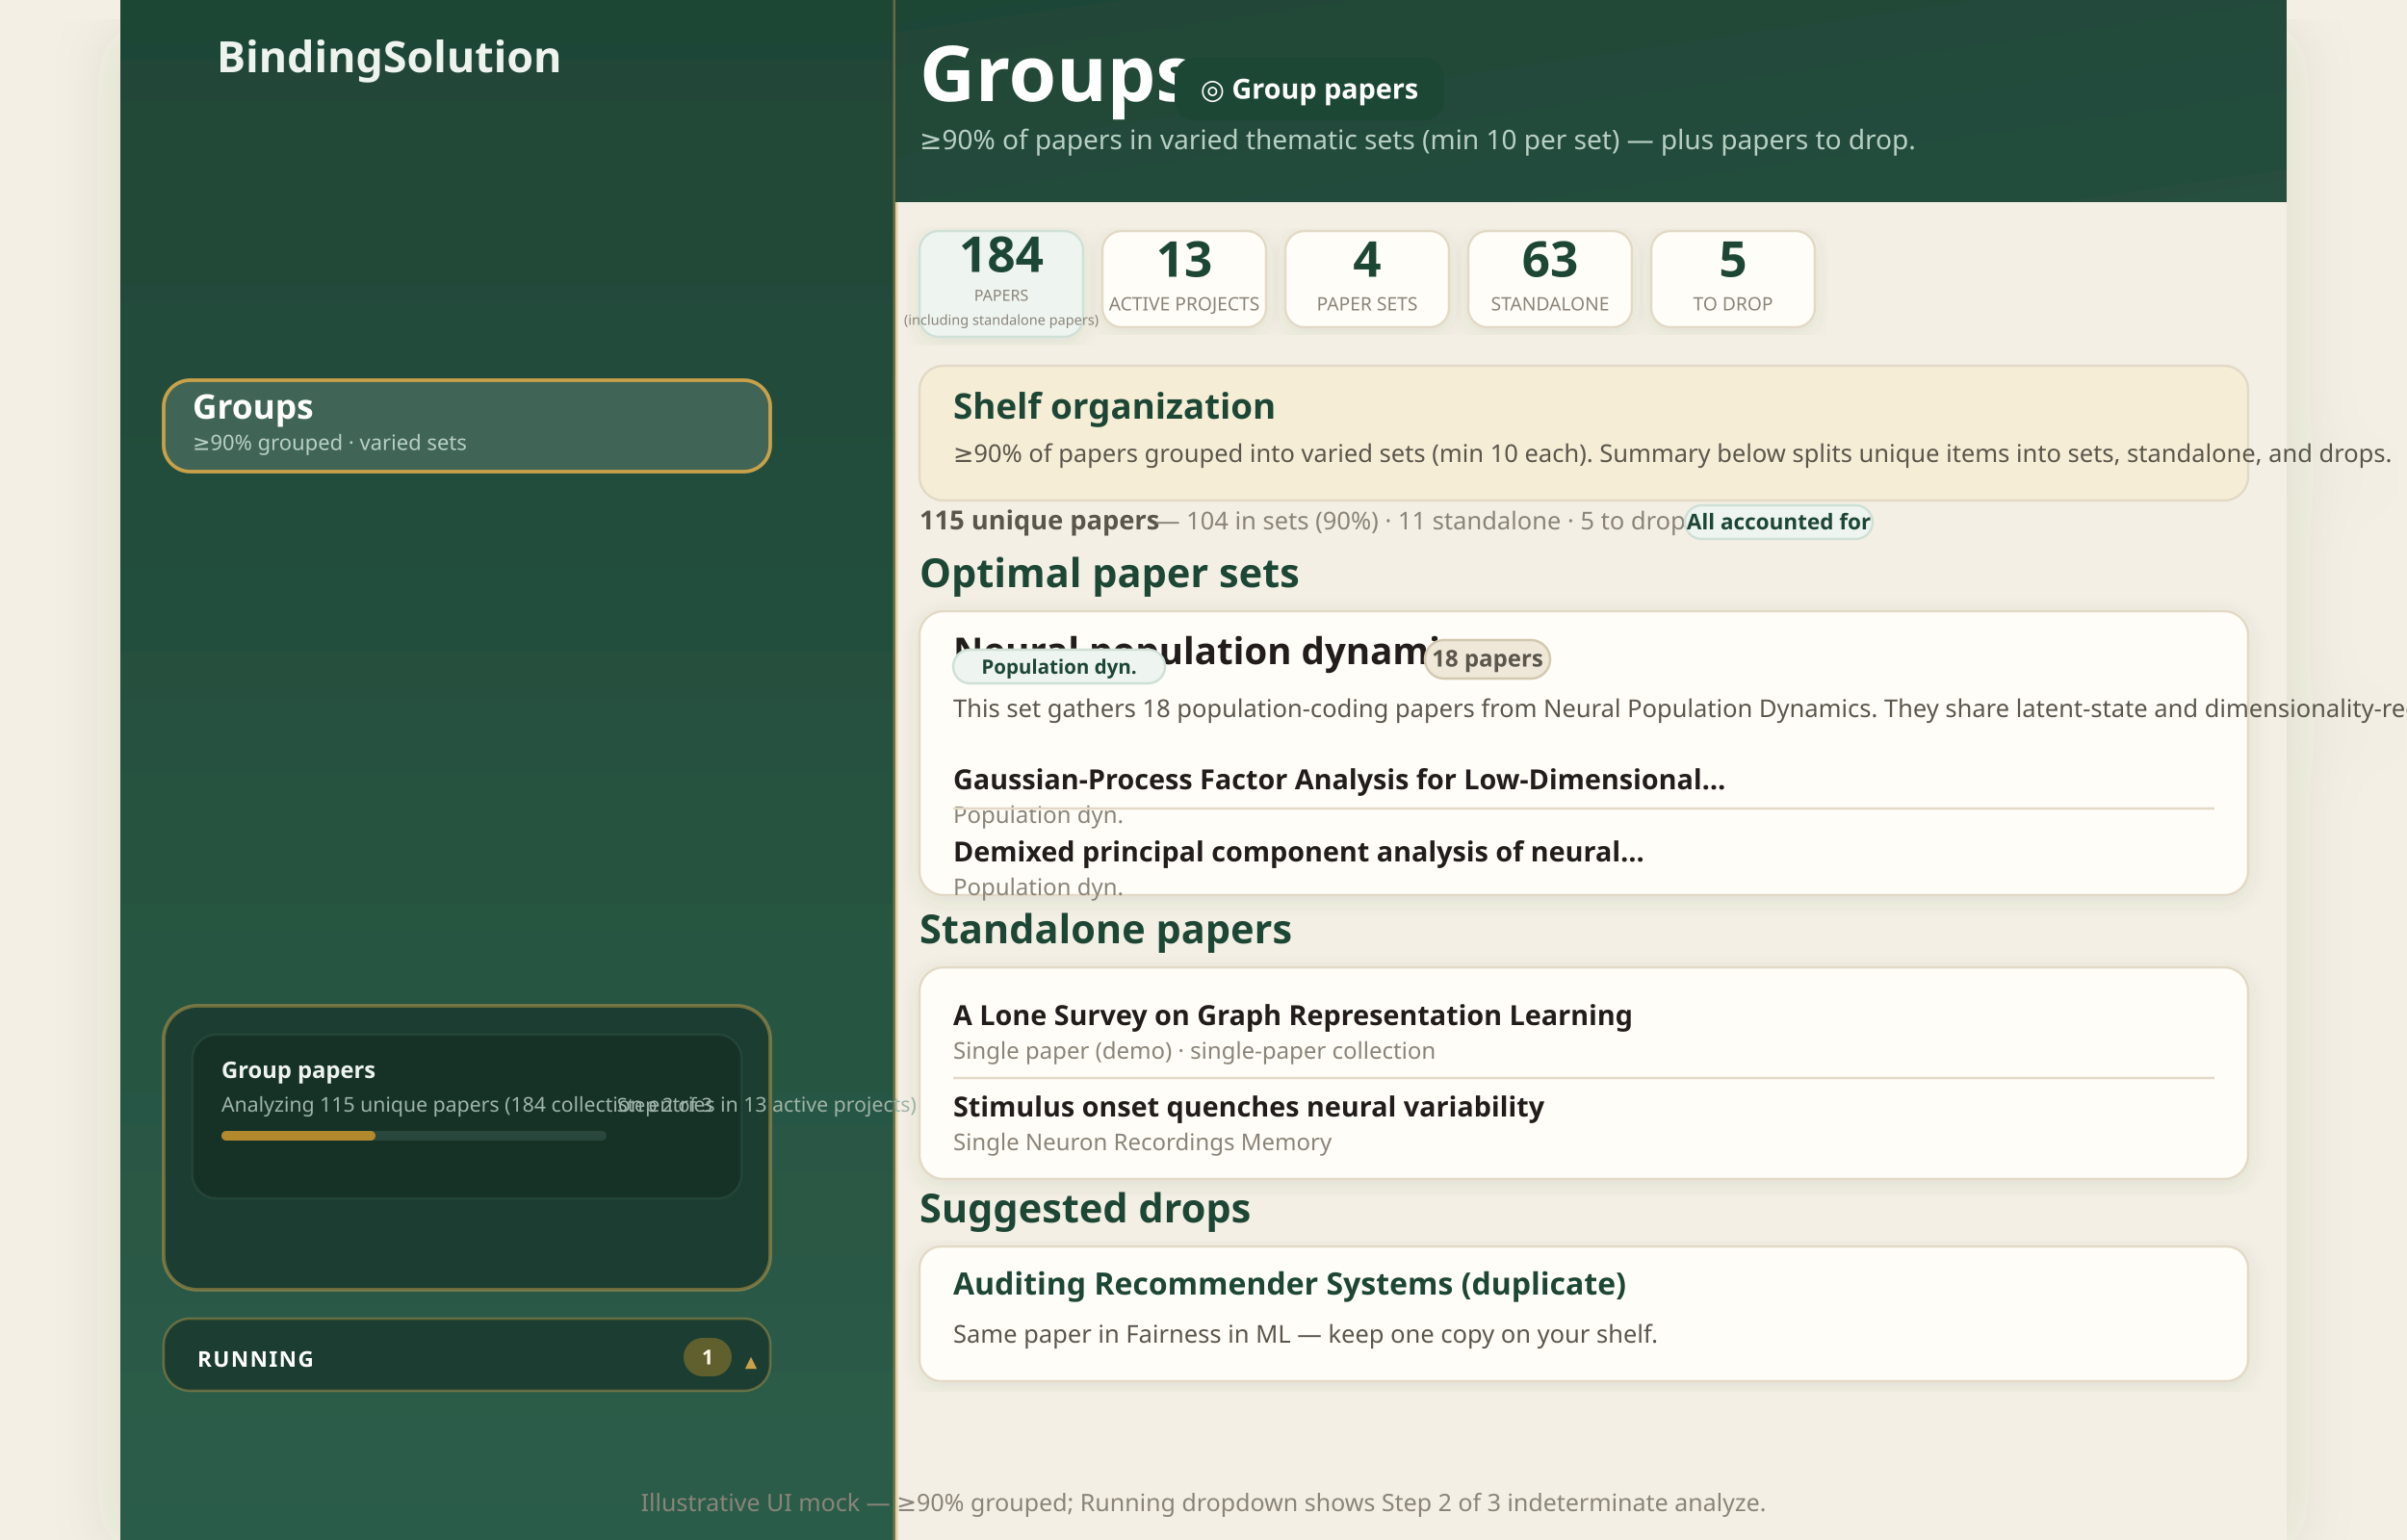
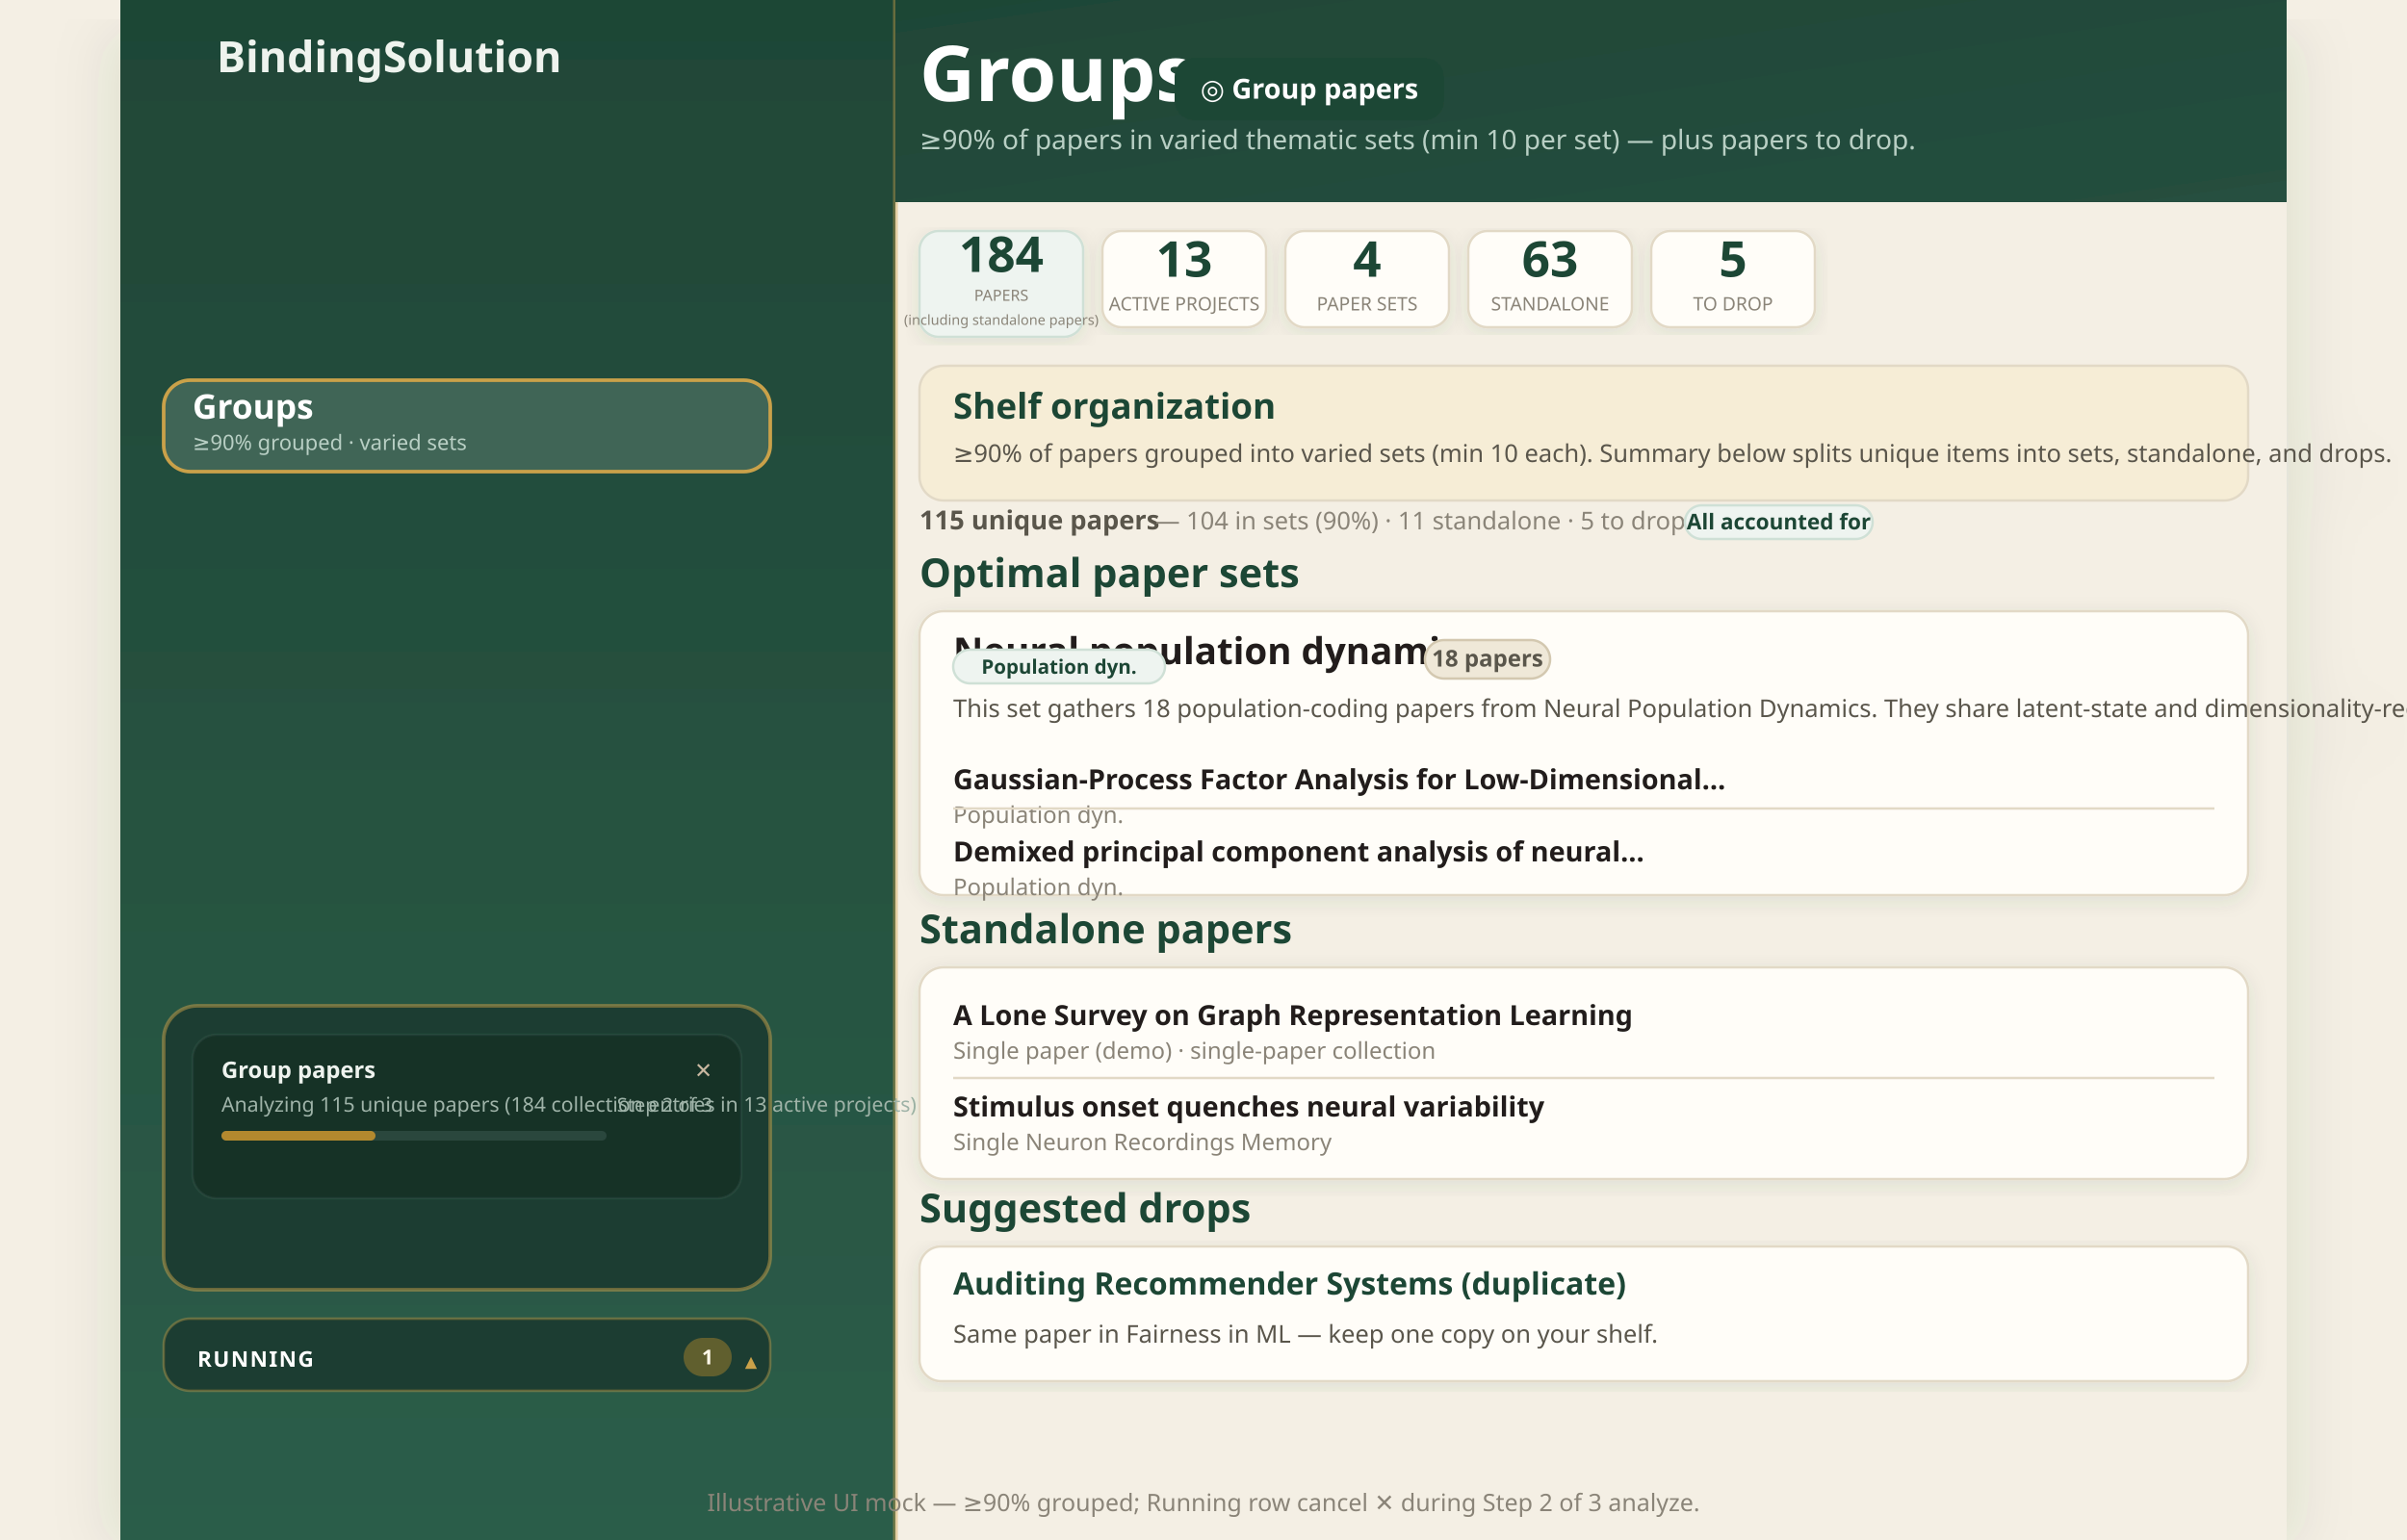
<svg xmlns="http://www.w3.org/2000/svg" viewBox="0 0 1000 640" width="1000" height="640" role="img" aria-label="Groups view with 90% grouped coverage, varied set sizes, standalone papers, and drop suggestions">
  <defs>
    <linearGradient id="green" x1="0" y1="0" x2="0" y2="1">
      <stop offset="0" stop-color="#1f4636" />
      <stop offset="1" stop-color="#2c5d49" />
    </linearGradient>
    <linearGradient id="hero" x1="0" y1="0" x2="1" y2="1">
      <stop offset="0" stop-color="#1f4636" />
      <stop offset="1" stop-color="#254f3f" />
    </linearGradient>
    <filter id="shellShadow" x="-4%" y="-2%" width="108%" height="104%">
      <feDropShadow dx="0" dy="8" stdDeviation="14" flood-color="#1f4636" flood-opacity="0.12" />
    </filter>
    <filter id="shadow" x="-8%" y="-8%" width="116%" height="116%">
      <feDropShadow dx="0" dy="2" stdDeviation="4" flood-color="#1f4636" flood-opacity="0.1" />
    </filter>
  </defs>
  <rect width="1000" height="640" fill="#f4efe4" />
  <g filter="url(#shellShadow)">
    <rect x="50" y="0" width="900" height="640" fill="#f4efe4" />
    <rect x="50" y="0" width="322" height="640" fill="url(#green)" />
    <line x1="372" y1="0" x2="372" y2="640" stroke="#caa14a" stroke-width="2" stroke-opacity="0.42" />
    <g transform="translate(50, 0)">
      <text x="40" y="30" fill="#eef3ee" font-family="Montserrat, system-ui, sans-serif" font-size="17.9" font-weight="700">BindingSolution</text>
      <rect x="18" y="158" width="252" height="38" rx="11" fill="rgba(255,255,255,0.14)" stroke="#caa14a" stroke-width="1.5" />
      <text x="30" y="174" fill="#fff" font-family="system-ui, sans-serif" font-size="14.1" font-weight="600">Groups</text>
      <text x="30" y="187" fill="#b8cfc4" font-family="system-ui, sans-serif" font-size="8.8">≥90% grouped · varied sets</text>
      <rect x="18" y="418" width="252" height="118" rx="14" fill="#1a3d30" stroke="rgba(202,161,74,0.5)" stroke-width="1.5" />
      <rect x="30" y="430" width="228" height="68" rx="10" fill="rgba(0,0,0,0.18)" stroke="rgba(255,255,255,0.06)" />
      <text x="42" y="448" fill="#eef3ee" font-size="9.5" font-weight="600" font-family="system-ui, sans-serif">Group papers</text>
      <text x="42" y="462" fill="#9fb3a8" font-size="8.5" font-family="system-ui, sans-serif">Analyzing 115 unique papers (184 collection entries in 13 active projects)</text>
+       <text x="246" y="448" fill="#c9b8a0" font-size="9" text-anchor="end" font-family="system-ui, sans-serif">✕</text>
      <text x="246" y="462" fill="#9fb3a8" font-size="8" text-anchor="end" font-family="system-ui, sans-serif">Step 2 of 3</text>
      <rect x="42" y="470" width="160" height="4" rx="2" fill="rgba(255,255,255,0.1)" />
      <rect x="42" y="470" width="64" height="4" rx="2" fill="#b3892f" />
      <rect x="18" y="548" width="252" height="30" rx="11" fill="rgba(0,0,0,0.32)" stroke="rgba(202,161,74,0.4)" />
      <text x="32" y="568" fill="#fff" font-family="system-ui, sans-serif" font-size="9" font-weight="600" letter-spacing="0.6">RUNNING</text>
      <rect x="234" y="556" width="20" height="16" rx="8" fill="rgba(179,137,47,0.45)" />
      <text x="244" y="567" fill="#fff8e8" font-size="8.5" text-anchor="middle" font-family="system-ui, sans-serif" font-weight="700">1</text>
      <text x="262" y="569" fill="#caa14a" font-size="10" text-anchor="middle" font-family="system-ui, sans-serif">▴</text>
    </g>
    <rect x="372" y="0" width="578" height="84" fill="url(#hero)" />
    <text x="382" y="42" fill="#fff" font-family="Montserrat, system-ui, sans-serif" font-size="32.0" font-weight="600">Groups</text>
    <text x="382" y="62" fill="#b8cfc4" font-family="system-ui, sans-serif" font-size="11.2">≥90% of papers in varied thematic sets (min 10 per set) — plus papers to drop.</text>
    <rect x="488" y="24" width="112" height="26" rx="8" fill="#1f4636" />
    <text x="544" y="41" fill="#fff" font-family="system-ui, sans-serif" font-size="11.5" font-weight="600" text-anchor="middle">◎ Group papers</text>
    <g transform="translate(382, 96)">
      <rect x="0" y="0" width="68" height="44" rx="8" fill="#eef4f0" stroke="#cfe0d6" filter="url(#shadow)" />
      <text x="34" y="17" fill="#1f4636" font-size="20.5" font-weight="700" text-anchor="middle" font-family="Montserrat, system-ui, sans-serif">184</text>
      <text x="34" y="29" fill="#8a8478" font-size="6.4" text-anchor="middle" font-family="system-ui, sans-serif">PAPERS</text>
      <text x="34" y="39" fill="#8a8478" font-size="5.8" text-anchor="middle" font-family="system-ui, sans-serif">(including standalone papers)</text>
      <rect x="76" y="0" width="68" height="40" rx="8" fill="#fffdf8" stroke="#e2d9c6" filter="url(#shadow)" />
      <text x="110" y="19" fill="#1f4636" font-size="20.5" font-weight="700" text-anchor="middle" font-family="Montserrat, system-ui, sans-serif">13</text>
      <text x="110" y="33" fill="#8a8478" font-size="7.7" text-anchor="middle" font-family="system-ui, sans-serif">ACTIVE PROJECTS</text>
      <rect x="152" y="0" width="68" height="40" rx="8" fill="#fffdf8" stroke="#e2d9c6" filter="url(#shadow)" />
      <text x="186" y="19" fill="#1f4636" font-size="20.5" font-weight="700" text-anchor="middle" font-family="Montserrat, system-ui, sans-serif">4</text>
      <text x="186" y="33" fill="#8a8478" font-size="7.7" text-anchor="middle" font-family="system-ui, sans-serif">PAPER SETS</text>
      <rect x="228" y="0" width="68" height="40" rx="8" fill="#fffdf8" stroke="#e2d9c6" filter="url(#shadow)" />
      <text x="262" y="19" fill="#1f4636" font-size="20.5" font-weight="700" text-anchor="middle" font-family="Montserrat, system-ui, sans-serif">63</text>
      <text x="262" y="33" fill="#8a8478" font-size="7.7" text-anchor="middle" font-family="system-ui, sans-serif">STANDALONE</text>
      <rect x="304" y="0" width="68" height="40" rx="8" fill="#fffdf8" stroke="#e2d9c6" filter="url(#shadow)" />
      <text x="338" y="19" fill="#1f4636" font-size="20.5" font-weight="700" text-anchor="middle" font-family="Montserrat, system-ui, sans-serif">5</text>
      <text x="338" y="33" fill="#8a8478" font-size="7.7" text-anchor="middle" font-family="system-ui, sans-serif">TO DROP</text>
      <rect x="0" y="56" width="552" height="56" rx="10" fill="#f6edd6" stroke="#e2d9c6" />
      <text x="14" y="78" fill="#1f4636" font-family="Montserrat, system-ui, sans-serif" font-size="14.7" font-weight="600">Shelf organization</text>
      <text x="14" y="96" fill="#5a564c" font-family="system-ui, sans-serif" font-size="10.2">≥90% of papers grouped into varied sets (min 10 each). Summary below splits unique items into sets, standalone, and drops.</text>
      <text x="0" y="124" fill="#5a564c" font-family="system-ui, sans-serif" font-size="10.9" font-weight="600">115 unique papers</text>
      <text x="98" y="124" fill="#8a8478" font-family="system-ui, sans-serif" font-size="10.2"> — 104 in sets (90%) · 11 standalone · 5 to drop</text>
      <rect x="318" y="114" width="78" height="14" rx="7" fill="#eef4f0" stroke="#cfe0d6" />
      <text x="357" y="124" fill="#1f4636" font-size="9.0" text-anchor="middle" font-family="system-ui, sans-serif" font-weight="600">All accounted for</text>
      <text x="0" y="148" fill="#1f4636" font-family="Montserrat, system-ui, sans-serif" font-size="16.6" font-weight="600">Optimal paper sets</text>
      <rect x="0" y="158" width="552" height="118" rx="10" fill="#fffdf8" stroke="#e2d9c6" filter="url(#shadow)" />
      <text x="14" y="180" fill="#211f1a" font-family="Montserrat, system-ui, sans-serif" font-size="15.4" font-weight="600">Neural population dynamics</text>
      <rect x="210" y="170" width="52" height="16" rx="8" fill="#efe8d8" stroke="#d3c8b0" />
      <text x="236" y="181" fill="#5a564c" font-size="9.6" text-anchor="middle" font-family="system-ui, sans-serif" font-weight="600">18 papers</text>
      <rect x="14" y="174" width="88" height="14" rx="7" fill="#eef4f0" stroke="#cfe0d6" />
      <text x="58" y="184" fill="#1f4636" font-size="8.2" text-anchor="middle" font-family="system-ui, sans-serif" font-weight="600">Population dyn.</text>
      <text x="14" y="202" fill="#5a564c" font-family="system-ui, sans-serif" font-size="10.2" line-height="1.4">This set gathers 18 population-coding papers from Neural Population Dynamics. They share latent-state and dimensionality-reduction methods. Read together to compare model families before diving into standalone notes.</text>
      <text x="14" y="232" fill="#211f1a" font-family="system-ui, sans-serif" font-size="11.5" font-weight="600">Gaussian-Process Factor Analysis for Low-Dimensional…</text>
      <text x="14" y="246" fill="#8a8478" font-family="system-ui, sans-serif" font-size="9.6">Population dyn.</text>
      <line x1="14" y1="240" x2="538" y2="240" stroke="#e2d9c6" />
      <text x="14" y="262" fill="#211f1a" font-family="system-ui, sans-serif" font-size="11.5" font-weight="600">Demixed principal component analysis of neural…</text>
      <text x="14" y="276" fill="#8a8478" font-family="system-ui, sans-serif" font-size="9.6">Population dyn.</text>
      <text x="0" y="296" fill="#1f4636" font-family="Montserrat, system-ui, sans-serif" font-size="16.6" font-weight="600">Standalone papers</text>
      <rect x="0" y="306" width="552" height="88" rx="10" fill="#fffdf8" stroke="#e2d9c6" filter="url(#shadow)" />
      <text x="14" y="330" fill="#211f1a" font-family="system-ui, sans-serif" font-size="11.5" font-weight="600">A Lone Survey on Graph Representation Learning</text>
      <text x="14" y="344" fill="#8a8478" font-family="system-ui, sans-serif" font-size="9.6">Single paper (demo) · single-paper collection</text>
      <line x1="14" y1="352" x2="538" y2="352" stroke="#e2d9c6" />
      <text x="14" y="368" fill="#211f1a" font-family="system-ui, sans-serif" font-size="11.5" font-weight="600">Stimulus onset quenches neural variability</text>
      <text x="14" y="382" fill="#8a8478" font-family="system-ui, sans-serif" font-size="9.6">Single Neuron Recordings Memory</text>
      <text x="0" y="412" fill="#1f4636" font-family="Montserrat, system-ui, sans-serif" font-size="16.6" font-weight="600">Suggested drops</text>
      <rect x="0" y="422" width="552" height="56" rx="9" fill="#fffdf8" stroke="#e2d9c6" filter="url(#shadow)" />
      <text x="14" y="442" fill="#1f4636" font-family="system-ui, sans-serif" font-size="12.8" font-weight="600">Auditing Recommender Systems (duplicate)</text>
      <text x="14" y="462" fill="#5a564c" font-family="system-ui, sans-serif" font-size="10.2">Same paper in Fairness in ML — keep one copy on your shelf.</text>
    </g>
  </g>
-   <text x="500" y="628" fill="#8a8478" font-family="system-ui, sans-serif" font-size="10" text-anchor="middle">Illustrative UI mock — ≥90% grouped; Running dropdown shows Step 2 of 3 indeterminate analyze.</text>
+   <text x="500" y="628" fill="#8a8478" font-family="system-ui, sans-serif" font-size="10" text-anchor="middle">Illustrative UI mock — ≥90% grouped; Running row cancel ✕ during Step 2 of 3 analyze.</text>
</svg>
